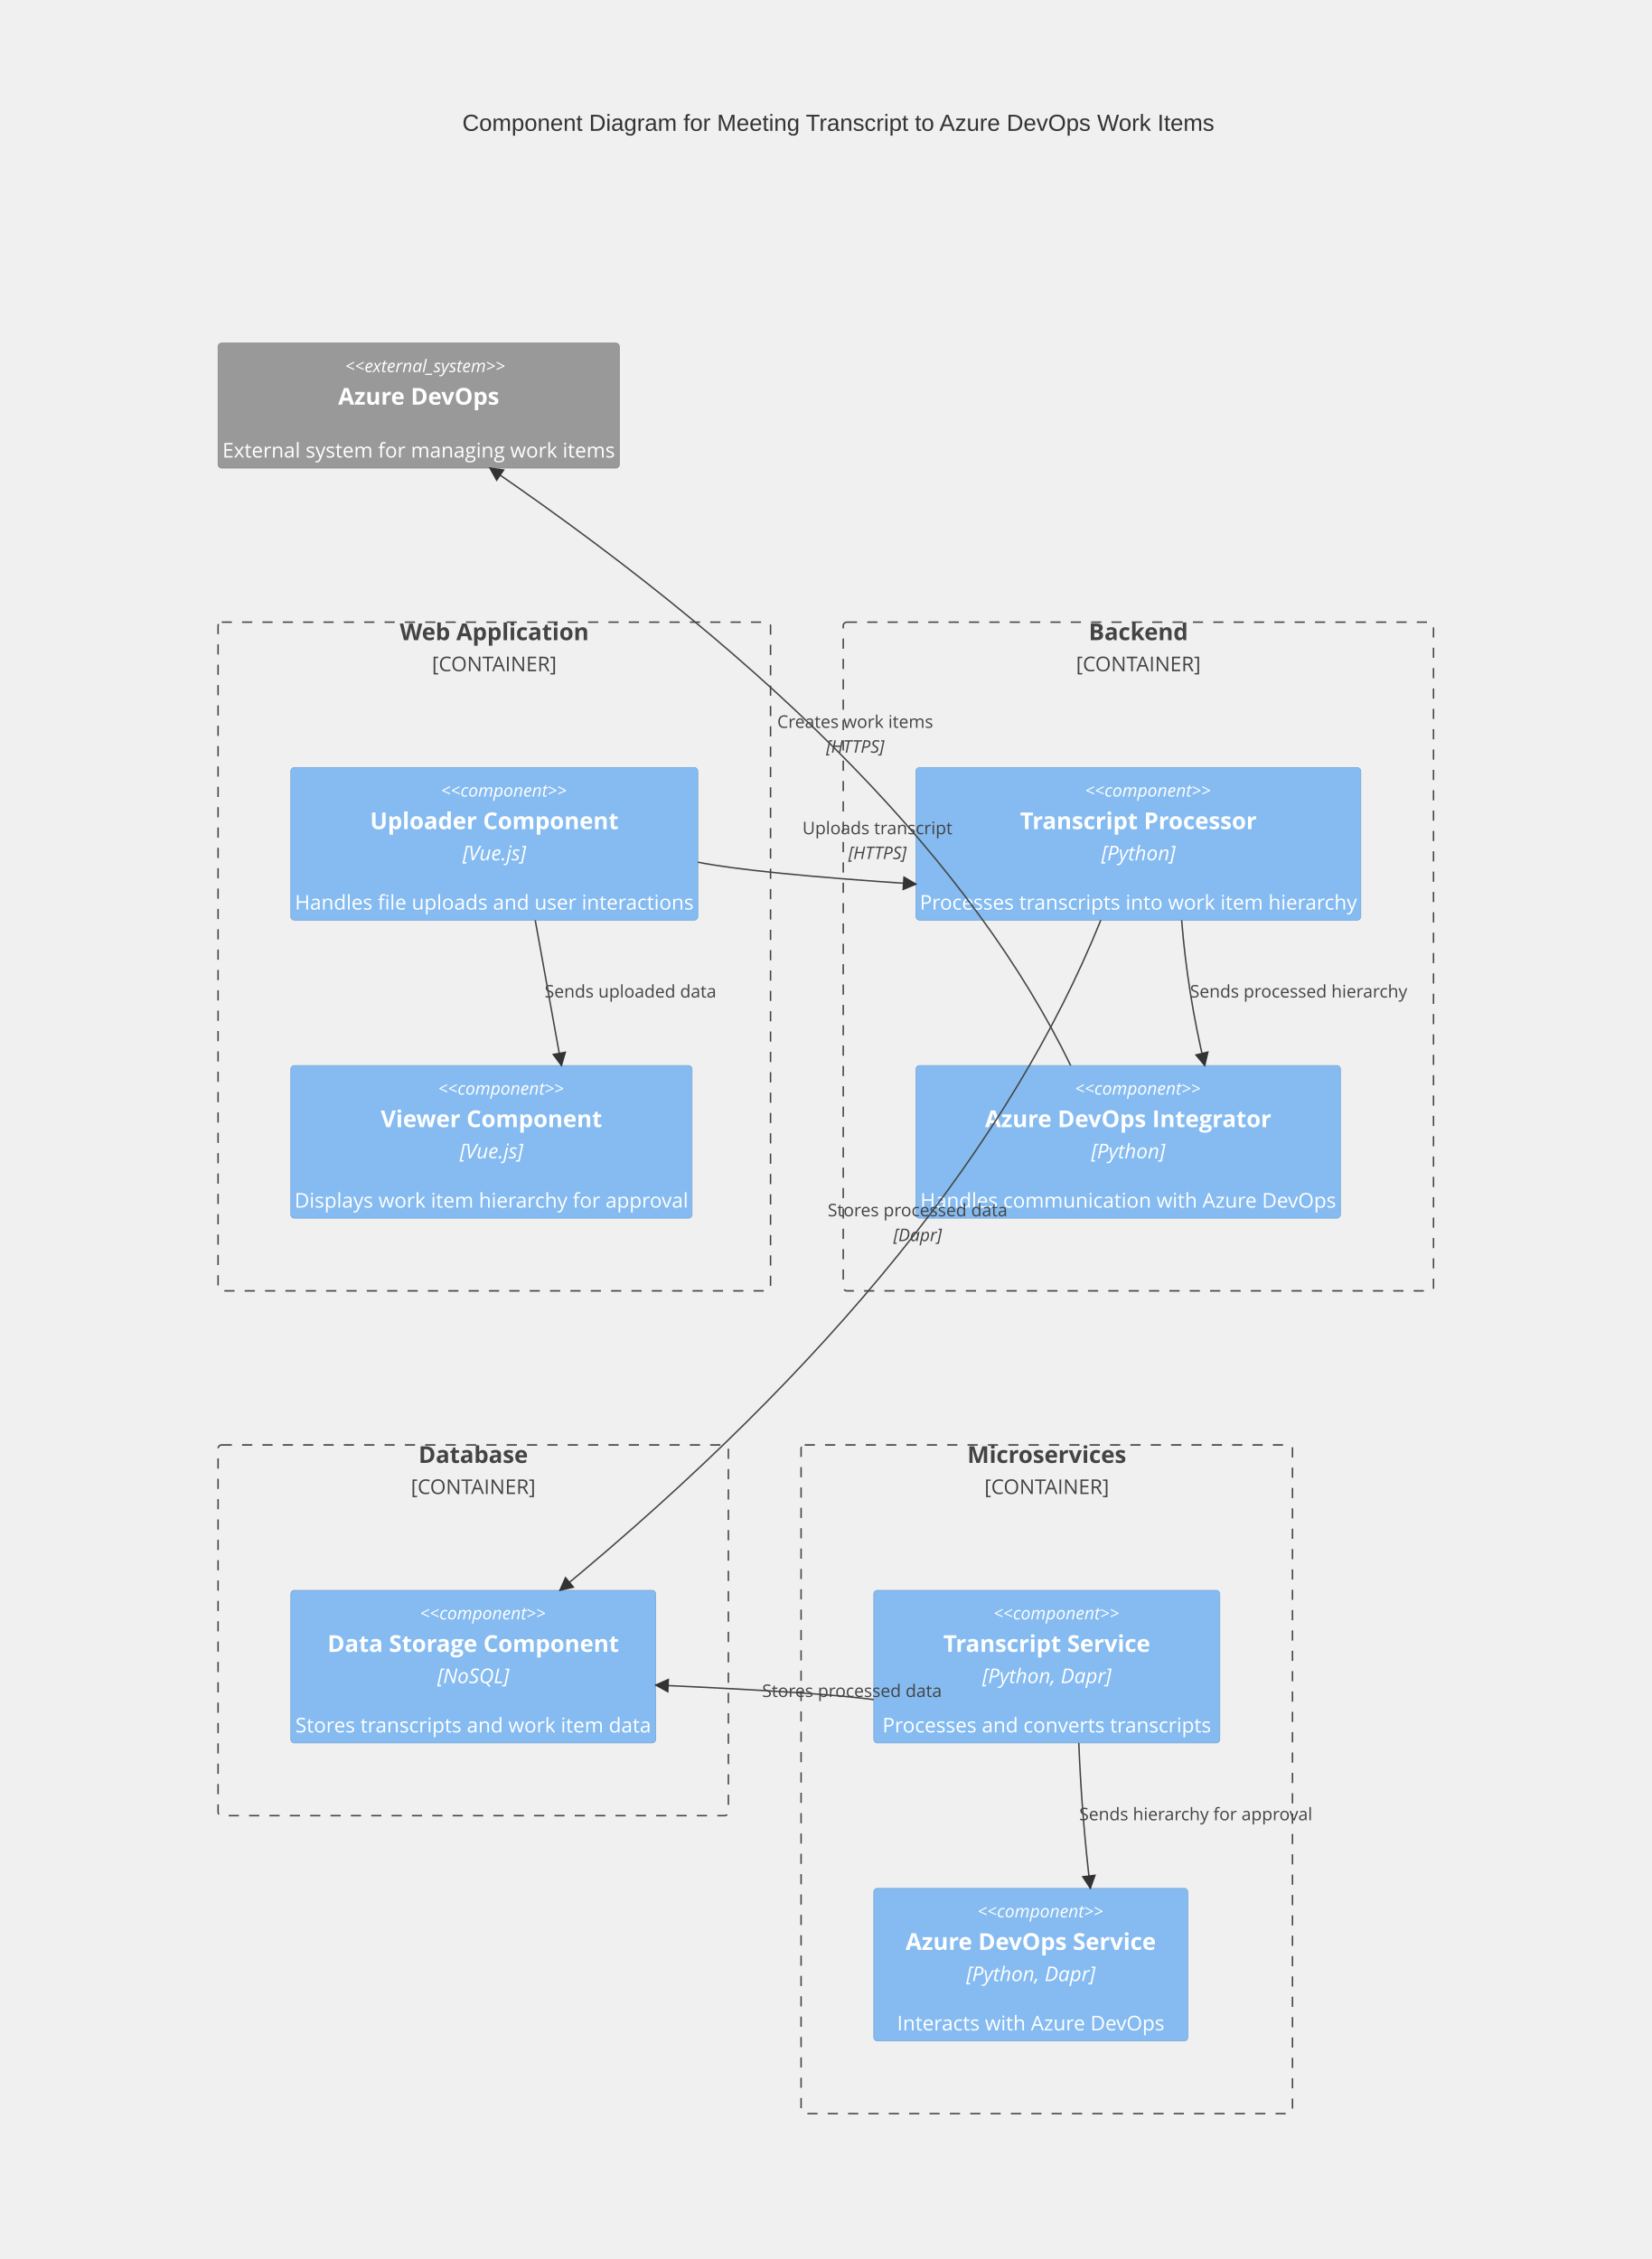
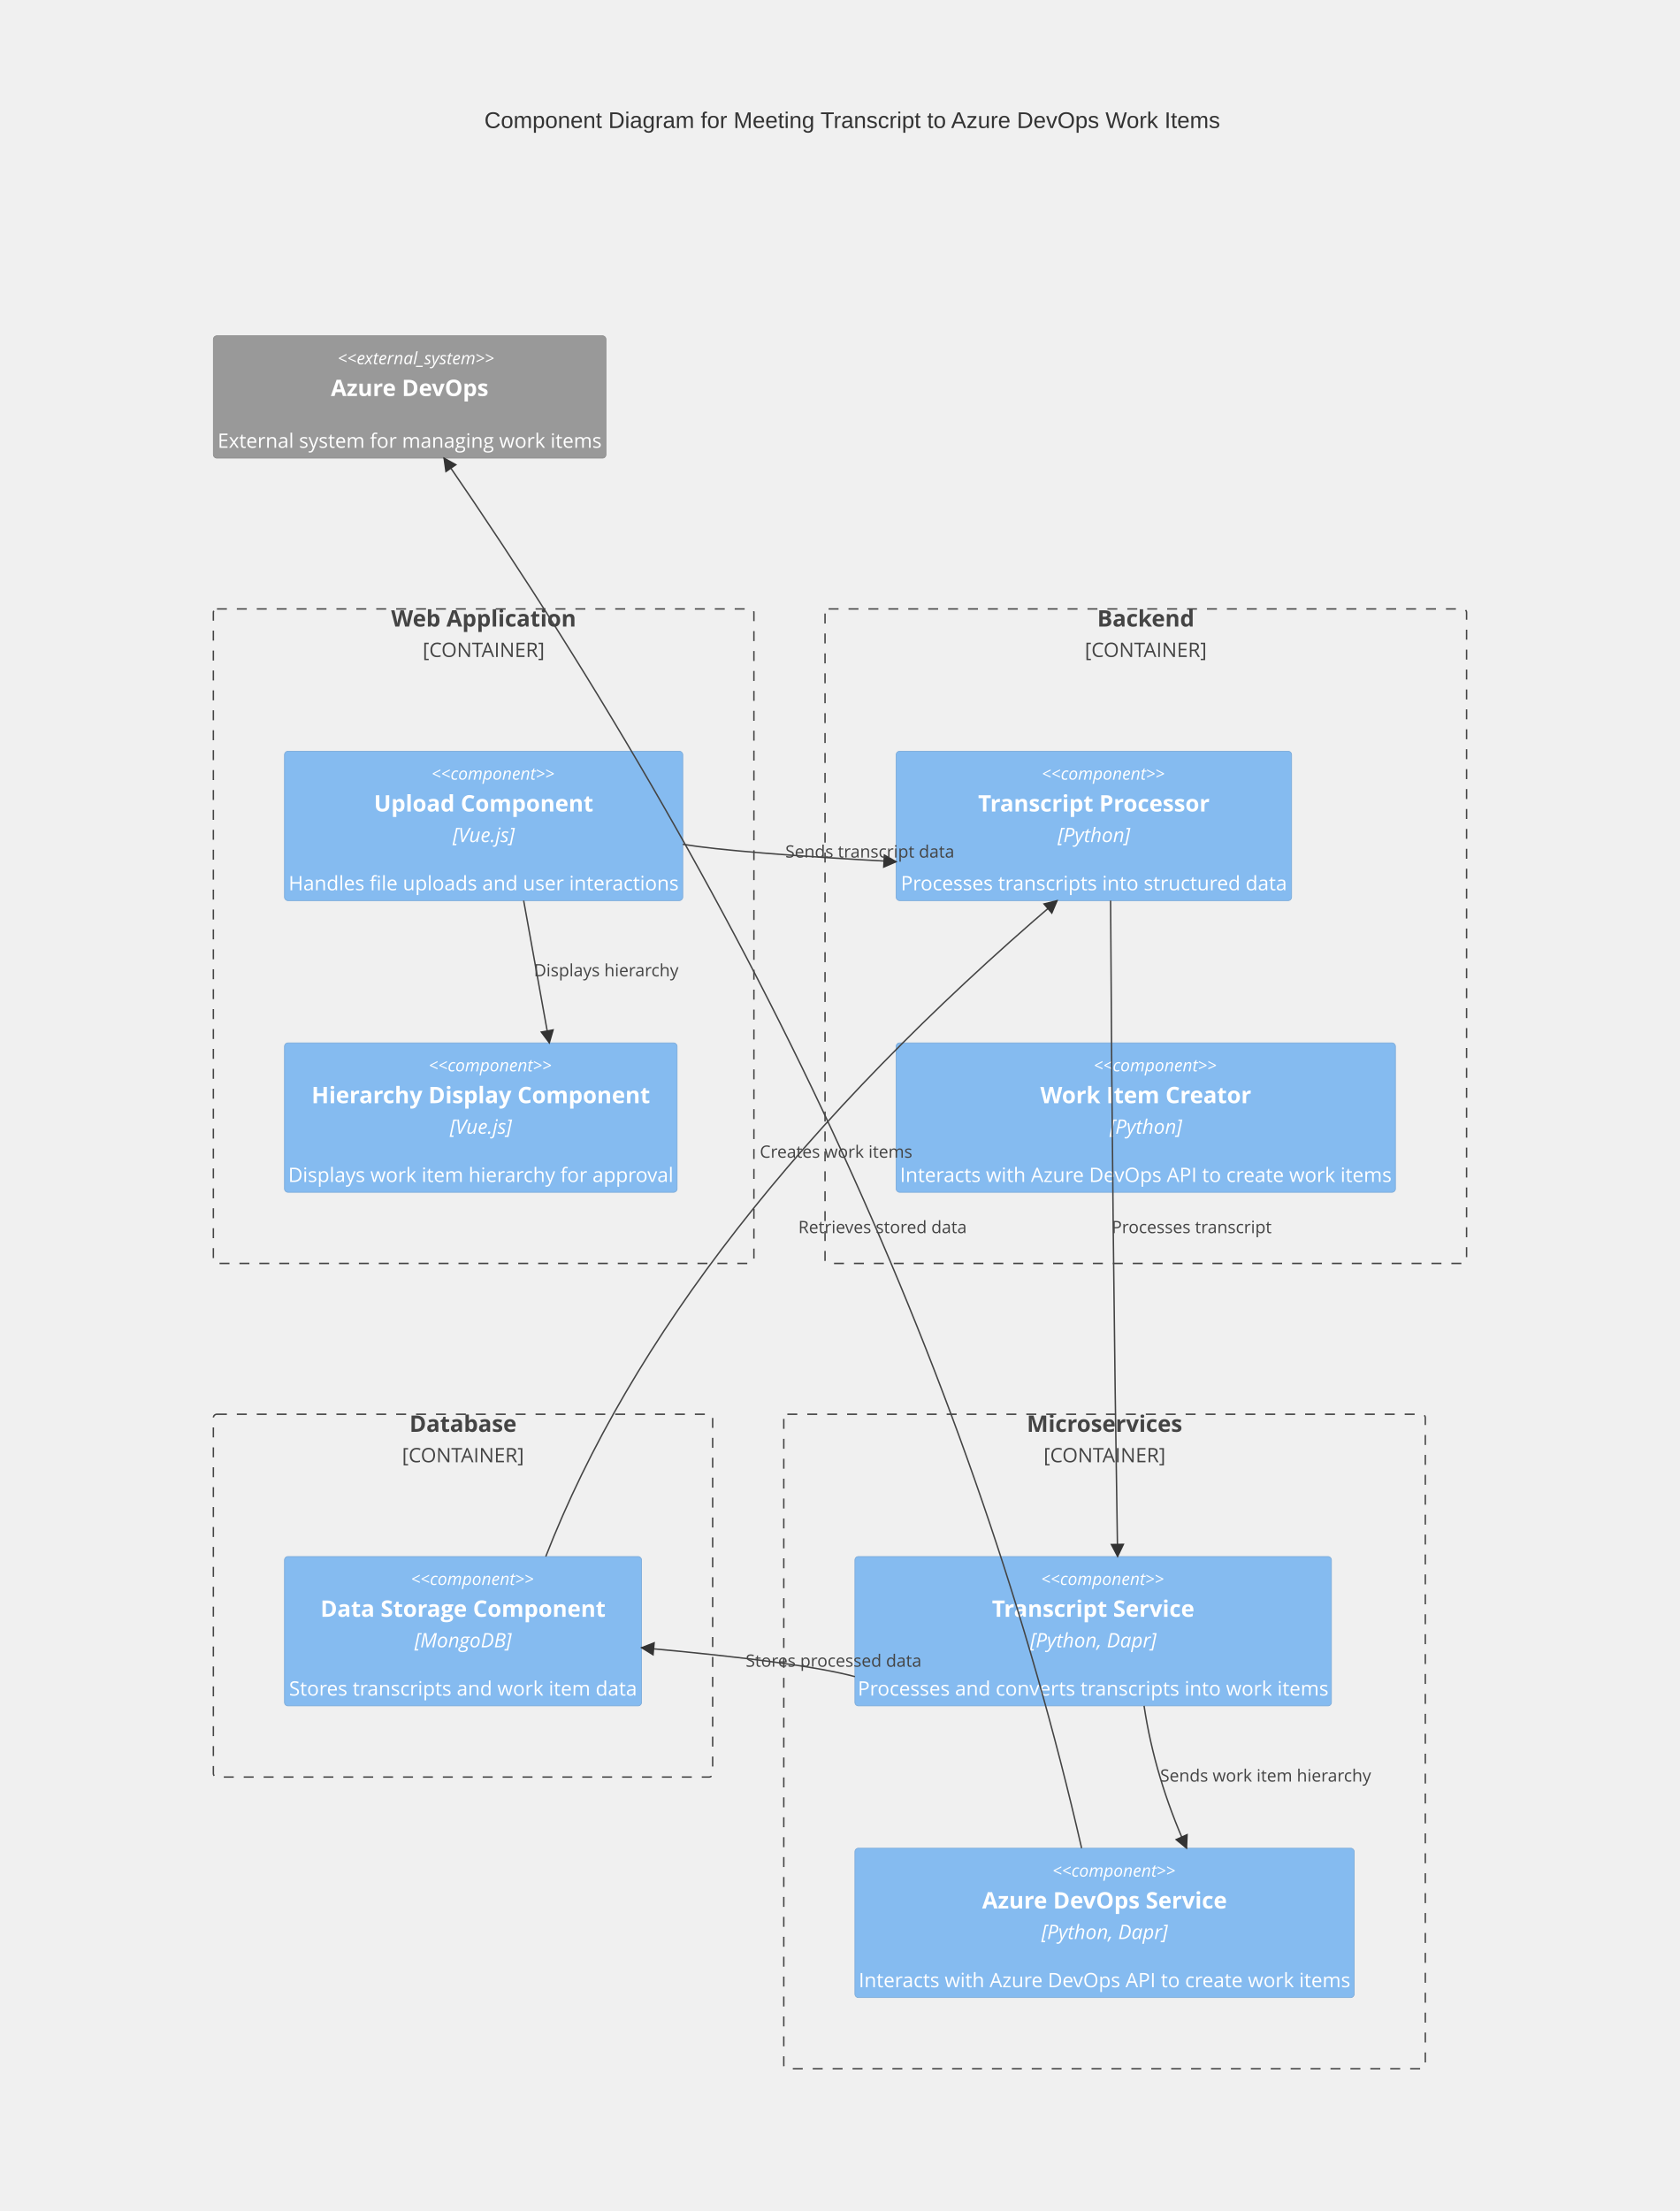
- <svg xmlns="http://www.w3.org/2000/svg" aria-roledescription="c4" role="graphics-document document" viewBox="0 -70 1136 1554" style="max-width: 1136px; background-color: white;" width="100%" id="my-svg">
+ <svg xmlns="http://www.w3.org/2000/svg" aria-roledescription="c4" role="graphics-document document" viewBox="0 -70 1181 1554" style="max-width: 1181px; background-color: white;" width="100%" id="my-svg">
  <style>#my-svg{font-family:"trebuchet ms",verdana,arial,sans-serif;font-size:16px;fill:#333;}#my-svg .error-icon{fill:#552222;}#my-svg .error-text{fill:#552222;stroke:#552222;}#my-svg .edge-thickness-normal{stroke-width:1px;}#my-svg .edge-thickness-thick{stroke-width:3.5px;}#my-svg .edge-pattern-solid{stroke-dasharray:0;}#my-svg .edge-thickness-invisible{stroke-width:0;fill:none;}#my-svg .edge-pattern-dashed{stroke-dasharray:3;}#my-svg .edge-pattern-dotted{stroke-dasharray:2;}#my-svg .marker{fill:#333333;stroke:#333333;}#my-svg .marker.cross{stroke:#333333;}#my-svg svg{font-family:"trebuchet ms",verdana,arial,sans-serif;font-size:16px;}#my-svg p{margin:0;}#my-svg .person{stroke:hsl(240, 60%, 86.275%);fill:#ECECFF;}#my-svg :root{--mermaid-font-family:"trebuchet ms",verdana,arial,sans-serif;}</style>
  <g />
  <defs>
    <symbol height="24" width="24" id="computer">
      <path d="M2 2v13h20v-13h-20zm18 11h-16v-9h16v9zm-10.228 6l.466-1h3.524l.467 1h-4.457zm14.228 3h-24l2-6h2.104l-1.33 4h18.45l-1.297-4h2.073l2 6zm-5-10h-14v-7h14v7z" transform="scale(.5)" />
    </symbol>
  </defs>
  <defs>
    <symbol clip-rule="evenodd" fill-rule="evenodd" id="database">
      <path d="M12.258.001l.256.004.255.005.253.008.251.01.249.012.247.015.246.016.242.019.241.02.239.023.236.024.233.027.231.028.229.031.225.032.223.034.22.036.217.038.214.04.211.041.208.043.205.045.201.046.198.048.194.05.191.051.187.053.183.054.18.056.175.057.172.059.168.06.163.061.16.063.155.064.15.066.074.033.073.033.071.034.07.034.069.035.068.035.067.035.066.035.064.036.064.036.062.036.06.036.06.037.058.037.058.037.055.038.055.038.053.038.052.038.051.039.05.039.048.039.047.039.045.04.044.04.043.04.041.04.04.041.039.041.037.041.036.041.034.041.033.042.032.042.03.042.029.042.027.042.026.043.024.043.023.043.021.043.02.043.018.044.017.043.015.044.013.044.012.044.011.045.009.044.007.045.006.045.004.045.002.045.001.045v17l-.001.045-.002.045-.004.045-.006.045-.007.045-.009.044-.011.045-.012.044-.013.044-.015.044-.017.043-.018.044-.02.043-.021.043-.023.043-.024.043-.026.043-.027.042-.029.042-.03.042-.032.042-.033.042-.034.041-.036.041-.037.041-.039.041-.04.041-.041.04-.043.04-.044.04-.045.04-.047.039-.048.039-.05.039-.051.039-.052.038-.053.038-.055.038-.055.038-.058.037-.058.037-.06.037-.06.036-.062.036-.064.036-.064.036-.066.035-.067.035-.068.035-.069.035-.07.034-.071.034-.073.033-.074.033-.15.066-.155.064-.16.063-.163.061-.168.06-.172.059-.175.057-.18.056-.183.054-.187.053-.191.051-.194.05-.198.048-.201.046-.205.045-.208.043-.211.041-.214.04-.217.038-.22.036-.223.034-.225.032-.229.031-.231.028-.233.027-.236.024-.239.023-.241.02-.242.019-.246.016-.247.015-.249.012-.251.01-.253.008-.255.005-.256.004-.258.001-.258-.001-.256-.004-.255-.005-.253-.008-.251-.01-.249-.012-.247-.015-.245-.016-.243-.019-.241-.02-.238-.023-.236-.024-.234-.027-.231-.028-.228-.031-.226-.032-.223-.034-.22-.036-.217-.038-.214-.04-.211-.041-.208-.043-.204-.045-.201-.046-.198-.048-.195-.05-.19-.051-.187-.053-.184-.054-.179-.056-.176-.057-.172-.059-.167-.06-.164-.061-.159-.063-.155-.064-.151-.066-.074-.033-.072-.033-.072-.034-.07-.034-.069-.035-.068-.035-.067-.035-.066-.035-.064-.036-.063-.036-.062-.036-.061-.036-.06-.037-.058-.037-.057-.037-.056-.038-.055-.038-.053-.038-.052-.038-.051-.039-.049-.039-.049-.039-.046-.039-.046-.04-.044-.04-.043-.04-.041-.04-.04-.041-.039-.041-.037-.041-.036-.041-.034-.041-.033-.042-.032-.042-.03-.042-.029-.042-.027-.042-.026-.043-.024-.043-.023-.043-.021-.043-.02-.043-.018-.044-.017-.043-.015-.044-.013-.044-.012-.044-.011-.045-.009-.044-.007-.045-.006-.045-.004-.045-.002-.045-.001-.045v-17l.001-.045.002-.045.004-.045.006-.045.007-.045.009-.044.011-.045.012-.044.013-.044.015-.044.017-.043.018-.044.02-.043.021-.043.023-.043.024-.043.026-.043.027-.042.029-.042.03-.042.032-.042.033-.042.034-.041.036-.041.037-.041.039-.041.04-.041.041-.04.043-.04.044-.04.046-.04.046-.039.049-.039.049-.039.051-.039.052-.038.053-.038.055-.038.056-.038.057-.037.058-.037.06-.037.061-.036.062-.036.063-.036.064-.036.066-.035.067-.035.068-.035.069-.035.07-.034.072-.034.072-.033.074-.033.151-.066.155-.064.159-.063.164-.061.167-.06.172-.059.176-.057.179-.056.184-.054.187-.053.19-.051.195-.05.198-.048.201-.046.204-.045.208-.043.211-.041.214-.04.217-.038.22-.036.223-.034.226-.032.228-.031.231-.028.234-.027.236-.024.238-.023.241-.02.243-.019.245-.016.247-.015.249-.012.251-.01.253-.008.255-.005.256-.004.258-.001.258.001zm-9.258 20.499v.01l.001.021.003.021.004.022.005.021.006.022.007.022.009.023.01.022.011.023.012.023.013.023.015.023.016.024.017.023.018.024.019.024.021.024.022.025.023.024.024.025.052.049.056.05.061.051.066.051.07.051.075.051.079.052.084.052.088.052.092.052.097.052.102.051.105.052.11.052.114.051.119.051.123.051.127.05.131.05.135.05.139.048.144.049.147.047.152.047.155.047.16.045.163.045.167.043.171.043.176.041.178.041.183.039.187.039.19.037.194.035.197.035.202.033.204.031.209.03.212.029.216.027.219.025.222.024.226.021.23.02.233.018.236.016.24.015.243.012.246.01.249.008.253.005.256.004.259.001.26-.001.257-.004.254-.005.25-.008.247-.011.244-.012.241-.014.237-.016.233-.018.231-.021.226-.021.224-.024.22-.026.216-.027.212-.028.21-.031.205-.031.202-.034.198-.034.194-.036.191-.037.187-.039.183-.04.179-.04.175-.042.172-.043.168-.044.163-.045.16-.046.155-.046.152-.047.148-.048.143-.049.139-.049.136-.05.131-.05.126-.05.123-.051.118-.052.114-.051.11-.052.106-.052.101-.052.096-.052.092-.052.088-.053.083-.051.079-.052.074-.052.07-.051.065-.051.06-.051.056-.05.051-.05.023-.024.023-.025.021-.024.02-.024.019-.024.018-.024.017-.024.015-.023.014-.024.013-.023.012-.023.01-.023.01-.022.008-.022.006-.022.006-.022.004-.022.004-.021.001-.021.001-.021v-4.127l-.077.055-.08.053-.083.054-.085.053-.087.052-.09.052-.093.051-.095.05-.097.05-.1.049-.102.049-.105.048-.106.047-.109.047-.111.046-.114.045-.115.045-.118.044-.12.043-.122.042-.124.042-.126.041-.128.04-.13.04-.132.038-.134.038-.135.037-.138.037-.139.035-.142.035-.143.034-.144.033-.147.032-.148.031-.15.03-.151.03-.153.029-.154.027-.156.027-.158.026-.159.025-.161.024-.162.023-.163.022-.165.021-.166.02-.167.019-.169.018-.169.017-.171.016-.173.015-.173.014-.175.013-.175.012-.177.011-.178.01-.179.008-.179.008-.181.006-.182.005-.182.004-.184.003-.184.002h-.37l-.184-.002-.184-.003-.182-.004-.182-.005-.181-.006-.179-.008-.179-.008-.178-.01-.176-.011-.176-.012-.175-.013-.173-.014-.172-.015-.171-.016-.17-.017-.169-.018-.167-.019-.166-.02-.165-.021-.163-.022-.162-.023-.161-.024-.159-.025-.157-.026-.156-.027-.155-.027-.153-.029-.151-.03-.15-.03-.148-.031-.146-.032-.145-.033-.143-.034-.141-.035-.14-.035-.137-.037-.136-.037-.134-.038-.132-.038-.13-.04-.128-.04-.126-.041-.124-.042-.122-.042-.12-.044-.117-.043-.116-.045-.113-.045-.112-.046-.109-.047-.106-.047-.105-.048-.102-.049-.1-.049-.097-.05-.095-.05-.093-.052-.09-.051-.087-.052-.085-.053-.083-.054-.08-.054-.077-.054v4.127zm0-5.654v.011l.001.021.003.021.004.021.005.022.006.022.007.022.009.022.01.022.011.023.012.023.013.023.015.024.016.023.017.024.018.024.019.024.021.024.022.024.023.025.024.024.052.05.056.05.061.05.066.051.07.051.075.052.079.051.084.052.088.052.092.052.097.052.102.052.105.052.11.051.114.051.119.052.123.05.127.051.131.05.135.049.139.049.144.048.147.048.152.047.155.046.16.045.163.045.167.044.171.042.176.042.178.04.183.04.187.038.19.037.194.036.197.034.202.033.204.032.209.03.212.028.216.027.219.025.222.024.226.022.23.02.233.018.236.016.24.014.243.012.246.01.249.008.253.006.256.003.259.001.26-.001.257-.003.254-.006.25-.008.247-.01.244-.012.241-.015.237-.016.233-.018.231-.02.226-.022.224-.024.22-.025.216-.027.212-.029.21-.03.205-.032.202-.033.198-.035.194-.036.191-.037.187-.039.183-.039.179-.041.175-.042.172-.043.168-.044.163-.045.16-.045.155-.047.152-.047.148-.048.143-.048.139-.05.136-.049.131-.05.126-.051.123-.051.118-.051.114-.052.11-.052.106-.052.101-.052.096-.052.092-.052.088-.052.083-.052.079-.052.074-.051.07-.052.065-.051.06-.05.056-.051.051-.049.023-.025.023-.024.021-.025.02-.024.019-.024.018-.024.017-.024.015-.023.014-.023.013-.024.012-.022.01-.023.01-.023.008-.022.006-.022.006-.022.004-.021.004-.022.001-.021.001-.021v-4.139l-.077.054-.08.054-.083.054-.085.052-.087.053-.09.051-.093.051-.095.051-.097.05-.1.049-.102.049-.105.048-.106.047-.109.047-.111.046-.114.045-.115.044-.118.044-.12.044-.122.042-.124.042-.126.041-.128.04-.13.039-.132.039-.134.038-.135.037-.138.036-.139.036-.142.035-.143.033-.144.033-.147.033-.148.031-.15.03-.151.03-.153.028-.154.028-.156.027-.158.026-.159.025-.161.024-.162.023-.163.022-.165.021-.166.02-.167.019-.169.018-.169.017-.171.016-.173.015-.173.014-.175.013-.175.012-.177.011-.178.009-.179.009-.179.007-.181.007-.182.005-.182.004-.184.003-.184.002h-.37l-.184-.002-.184-.003-.182-.004-.182-.005-.181-.007-.179-.007-.179-.009-.178-.009-.176-.011-.176-.012-.175-.013-.173-.014-.172-.015-.171-.016-.17-.017-.169-.018-.167-.019-.166-.02-.165-.021-.163-.022-.162-.023-.161-.024-.159-.025-.157-.026-.156-.027-.155-.028-.153-.028-.151-.03-.15-.03-.148-.031-.146-.033-.145-.033-.143-.033-.141-.035-.14-.036-.137-.036-.136-.037-.134-.038-.132-.039-.13-.039-.128-.04-.126-.041-.124-.042-.122-.043-.12-.043-.117-.044-.116-.044-.113-.046-.112-.046-.109-.046-.106-.047-.105-.048-.102-.049-.1-.049-.097-.05-.095-.051-.093-.051-.09-.051-.087-.053-.085-.052-.083-.054-.08-.054-.077-.054v4.139zm0-5.666v.011l.001.02.003.022.004.021.005.022.006.021.007.022.009.023.01.022.011.023.012.023.013.023.015.023.016.024.017.024.018.023.019.024.021.025.022.024.023.024.024.025.052.05.056.05.061.05.066.051.07.051.075.052.079.051.084.052.088.052.092.052.097.052.102.052.105.051.11.052.114.051.119.051.123.051.127.05.131.05.135.05.139.049.144.048.147.048.152.047.155.046.16.045.163.045.167.043.171.043.176.042.178.04.183.04.187.038.19.037.194.036.197.034.202.033.204.032.209.03.212.028.216.027.219.025.222.024.226.021.23.02.233.018.236.017.24.014.243.012.246.01.249.008.253.006.256.003.259.001.26-.001.257-.003.254-.006.25-.008.247-.01.244-.013.241-.014.237-.016.233-.018.231-.02.226-.022.224-.024.22-.025.216-.027.212-.029.21-.03.205-.032.202-.033.198-.035.194-.036.191-.037.187-.039.183-.039.179-.041.175-.042.172-.043.168-.044.163-.045.16-.045.155-.047.152-.047.148-.048.143-.049.139-.049.136-.049.131-.051.126-.05.123-.051.118-.052.114-.051.11-.052.106-.052.101-.052.096-.052.092-.052.088-.052.083-.052.079-.052.074-.052.07-.051.065-.051.06-.051.056-.05.051-.049.023-.025.023-.025.021-.024.02-.024.019-.024.018-.024.017-.024.015-.023.014-.024.013-.023.012-.023.01-.022.01-.023.008-.022.006-.022.006-.022.004-.022.004-.021.001-.021.001-.021v-4.153l-.077.054-.08.054-.083.053-.085.053-.087.053-.09.051-.093.051-.095.051-.097.05-.1.049-.102.048-.105.048-.106.048-.109.046-.111.046-.114.046-.115.044-.118.044-.12.043-.122.043-.124.042-.126.041-.128.04-.13.039-.132.039-.134.038-.135.037-.138.036-.139.036-.142.034-.143.034-.144.033-.147.032-.148.032-.15.03-.151.03-.153.028-.154.028-.156.027-.158.026-.159.024-.161.024-.162.023-.163.023-.165.021-.166.02-.167.019-.169.018-.169.017-.171.016-.173.015-.173.014-.175.013-.175.012-.177.01-.178.01-.179.009-.179.007-.181.006-.182.006-.182.004-.184.003-.184.001-.185.001-.185-.001-.184-.001-.184-.003-.182-.004-.182-.006-.181-.006-.179-.007-.179-.009-.178-.01-.176-.01-.176-.012-.175-.013-.173-.014-.172-.015-.171-.016-.17-.017-.169-.018-.167-.019-.166-.02-.165-.021-.163-.023-.162-.023-.161-.024-.159-.024-.157-.026-.156-.027-.155-.028-.153-.028-.151-.03-.15-.03-.148-.032-.146-.032-.145-.033-.143-.034-.141-.034-.14-.036-.137-.036-.136-.037-.134-.038-.132-.039-.13-.039-.128-.041-.126-.041-.124-.041-.122-.043-.12-.043-.117-.044-.116-.044-.113-.046-.112-.046-.109-.046-.106-.048-.105-.048-.102-.048-.1-.05-.097-.049-.095-.051-.093-.051-.09-.052-.087-.052-.085-.053-.083-.053-.08-.054-.077-.054v4.153zm8.74-8.179l-.257.004-.254.005-.25.008-.247.011-.244.012-.241.014-.237.016-.233.018-.231.021-.226.022-.224.023-.22.026-.216.027-.212.028-.21.031-.205.032-.202.033-.198.034-.194.036-.191.038-.187.038-.183.04-.179.041-.175.042-.172.043-.168.043-.163.045-.16.046-.155.046-.152.048-.148.048-.143.048-.139.049-.136.05-.131.05-.126.051-.123.051-.118.051-.114.052-.11.052-.106.052-.101.052-.096.052-.092.052-.088.052-.083.052-.079.052-.074.051-.07.052-.065.051-.06.05-.056.05-.051.05-.023.025-.023.024-.021.024-.02.025-.019.024-.018.024-.017.023-.015.024-.014.023-.013.023-.012.023-.01.023-.01.022-.008.022-.006.023-.006.021-.004.022-.004.021-.001.021-.001.021.001.021.001.021.004.021.004.022.006.021.006.023.008.022.01.022.01.023.012.023.013.023.014.023.015.024.017.023.018.024.019.024.02.025.021.024.023.024.023.025.051.05.056.05.06.05.065.051.07.052.074.051.079.052.083.052.088.052.092.052.096.052.101.052.106.052.11.052.114.052.118.051.123.051.126.051.131.05.136.05.139.049.143.048.148.048.152.048.155.046.16.046.163.045.168.043.172.043.175.042.179.041.183.04.187.038.191.038.194.036.198.034.202.033.205.032.21.031.212.028.216.027.22.026.224.023.226.022.231.021.233.018.237.016.241.014.244.012.247.011.25.008.254.005.257.004.26.001.26-.001.257-.004.254-.005.25-.008.247-.011.244-.012.241-.014.237-.016.233-.018.231-.021.226-.022.224-.023.22-.026.216-.027.212-.028.21-.031.205-.032.202-.033.198-.034.194-.036.191-.038.187-.038.183-.04.179-.041.175-.042.172-.043.168-.043.163-.045.16-.046.155-.046.152-.048.148-.048.143-.048.139-.049.136-.05.131-.05.126-.051.123-.051.118-.051.114-.052.11-.052.106-.052.101-.052.096-.052.092-.052.088-.052.083-.052.079-.052.074-.051.07-.052.065-.051.06-.05.056-.05.051-.05.023-.025.023-.024.021-.024.02-.025.019-.024.018-.024.017-.023.015-.024.014-.023.013-.023.012-.023.01-.023.01-.022.008-.022.006-.023.006-.021.004-.022.004-.021.001-.021.001-.021-.001-.021-.001-.021-.004-.021-.004-.022-.006-.021-.006-.023-.008-.022-.01-.022-.01-.023-.012-.023-.013-.023-.014-.023-.015-.024-.017-.023-.018-.024-.019-.024-.02-.025-.021-.024-.023-.024-.023-.025-.051-.05-.056-.05-.06-.05-.065-.051-.07-.052-.074-.051-.079-.052-.083-.052-.088-.052-.092-.052-.096-.052-.101-.052-.106-.052-.11-.052-.114-.052-.118-.051-.123-.051-.126-.051-.131-.05-.136-.05-.139-.049-.143-.048-.148-.048-.152-.048-.155-.046-.16-.046-.163-.045-.168-.043-.172-.043-.175-.042-.179-.041-.183-.04-.187-.038-.191-.038-.194-.036-.198-.034-.202-.033-.205-.032-.21-.031-.212-.028-.216-.027-.22-.026-.224-.023-.226-.022-.231-.021-.233-.018-.237-.016-.241-.014-.244-.012-.247-.011-.25-.008-.254-.005-.257-.004-.26-.001-.26.001z" transform="scale(.5)" />
    </symbol>
  </defs>
  <defs>
    <symbol height="24" width="24" id="clock">
      <path d="M12 2c5.514 0 10 4.486 10 10s-4.486 10-10 10-10-4.486-10-10 4.486-10 10-10zm0-2c-6.627 0-12 5.373-12 12s5.373 12 12 12 12-5.373 12-12-5.373-12-12-12zm5.848 12.459c.202.038.202.333.001.372-1.907.361-6.045 1.111-6.547 1.111-.719 0-1.301-.582-1.301-1.301 0-.512.77-5.447 1.125-7.445.034-.192.312-.181.343.014l.985 6.238 5.394 1.011z" transform="scale(.5)" />
    </symbol>
  </defs>
  <g class="person-man">
    <rect stroke-width="0.5" ry="2.5" rx="2.5" height="86" width="276" stroke="#8A8A8A" fill="#999999" y="166" x="150" />
    <text y="186" x="237.5" textLength="101" lengthAdjust="spacing" font-style="italic" font-size="12" font-family="&quot;Open Sans&quot;, sans-serif" fill="#FFFFFF">&lt;&lt;external_system&gt;&gt;</text>
    <text style="text-anchor: middle; font-size: 16px; font-weight: bold; font-family: &quot;Open Sans&quot;, sans-serif;" fill="#FFFFFF" dominant-baseline="middle" y="204" x="288">
      <tspan alignment-baseline="mathematical" dy="0">Azure DevOps</tspan>
    </text>
    <text style="text-anchor: middle; font-size: 14px; font-weight: normal; font-family: &quot;Open Sans&quot;, sans-serif;" fill="#FFFFFF" dominant-baseline="middle" y="241" x="288">
      <tspan alignment-baseline="mathematical" dy="0">External system for managing work items</tspan>
    </text>
  </g>
  <g class="person-man">
    <rect stroke-width="0.5" ry="2.5" rx="2.5" height="105" width="280" stroke="#78A8D8" fill="#85BBF0" y="458" x="200" />
    <text y="478" x="303.5" textLength="73" lengthAdjust="spacing" font-style="italic" font-size="12" font-family="&quot;Open Sans&quot;, sans-serif" fill="#FFFFFF">&lt;&lt;component&gt;&gt;</text>
    <text style="text-anchor: middle; font-size: 16px; font-weight: bold; font-family: &quot;Open Sans&quot;, sans-serif;" fill="#FFFFFF" dominant-baseline="middle" y="496" x="340">
-       <tspan alignment-baseline="mathematical" dy="0">Uploader Component</tspan>
+       <tspan alignment-baseline="mathematical" dy="0">Upload Component</tspan>
    </text>
    <text style="text-anchor: middle; font-size: 14px; font-weight: normal; font-family: &quot;Open Sans&quot;, sans-serif;" font-style="italic" fill="#FFFFFF" dominant-baseline="middle" y="518" x="340">
      <tspan alignment-baseline="mathematical" dy="0">[Vue.js]</tspan>
    </text>
    <text style="text-anchor: middle; font-size: 14px; font-weight: normal; font-family: &quot;Open Sans&quot;, sans-serif;" fill="#FFFFFF" dominant-baseline="middle" y="552" x="340">
      <tspan alignment-baseline="mathematical" dy="0">Handles file uploads and user interactions</tspan>
    </text>
  </g>
  <g class="person-man">
    <rect stroke-width="0.5" ry="2.5" rx="2.5" height="105" width="276" stroke="#78A8D8" fill="#85BBF0" y="663" x="200" />
    <text y="683" x="301.5" textLength="73" lengthAdjust="spacing" font-style="italic" font-size="12" font-family="&quot;Open Sans&quot;, sans-serif" fill="#FFFFFF">&lt;&lt;component&gt;&gt;</text>
    <text style="text-anchor: middle; font-size: 16px; font-weight: bold; font-family: &quot;Open Sans&quot;, sans-serif;" fill="#FFFFFF" dominant-baseline="middle" y="701" x="338">
-       <tspan alignment-baseline="mathematical" dy="0">Viewer Component</tspan>
+       <tspan alignment-baseline="mathematical" dy="0">Hierarchy Display Component</tspan>
    </text>
    <text style="text-anchor: middle; font-size: 14px; font-weight: normal; font-family: &quot;Open Sans&quot;, sans-serif;" font-style="italic" fill="#FFFFFF" dominant-baseline="middle" y="723" x="338">
      <tspan alignment-baseline="mathematical" dy="0">[Vue.js]</tspan>
    </text>
    <text style="text-anchor: middle; font-size: 14px; font-weight: normal; font-family: &quot;Open Sans&quot;, sans-serif;" fill="#FFFFFF" dominant-baseline="middle" y="757" x="338">
      <tspan alignment-baseline="mathematical" dy="0">Displays work item hierarchy for approval</tspan>
    </text>
  </g>
  <g>
    <rect stroke-dasharray="7.0,7.0" stroke-width="1" ry="2.5" rx="2.5" height="460" width="380" stroke="#444444" fill="none" y="358" x="150" />
    <text style="text-anchor: middle; font-size: 16px; font-weight: bold; font-family: &quot;Open Sans&quot;, sans-serif;" fill="#444444" dominant-baseline="middle" y="366" x="340">
      <tspan alignment-baseline="mathematical" dy="0">Web Application</tspan>
    </text>
    <text style="text-anchor: middle; font-size: 14px; font-weight: normal; font-family: &quot;Open Sans&quot;, sans-serif;" fill="#444444" dominant-baseline="middle" y="388" x="340">
      <tspan alignment-baseline="mathematical" dy="0">[CONTAINER]</tspan>
    </text>
  </g>
  <g class="person-man">
-     <rect stroke-width="0.5" ry="2.5" rx="2.5" height="105" width="306" stroke="#78A8D8" fill="#85BBF0" y="458" x="630" />
-     <text y="478" x="746.5" textLength="73" lengthAdjust="spacing" font-style="italic" font-size="12" font-family="&quot;Open Sans&quot;, sans-serif" fill="#FFFFFF">&lt;&lt;component&gt;&gt;</text>
-     <text style="text-anchor: middle; font-size: 16px; font-weight: bold; font-family: &quot;Open Sans&quot;, sans-serif;" fill="#FFFFFF" dominant-baseline="middle" y="496" x="783">
+     <rect stroke-width="0.5" ry="2.5" rx="2.5" height="105" width="278" stroke="#78A8D8" fill="#85BBF0" y="458" x="630" />
+     <text y="478" x="732.5" textLength="73" lengthAdjust="spacing" font-style="italic" font-size="12" font-family="&quot;Open Sans&quot;, sans-serif" fill="#FFFFFF">&lt;&lt;component&gt;&gt;</text>
+     <text style="text-anchor: middle; font-size: 16px; font-weight: bold; font-family: &quot;Open Sans&quot;, sans-serif;" fill="#FFFFFF" dominant-baseline="middle" y="496" x="769">
      <tspan alignment-baseline="mathematical" dy="0">Transcript Processor</tspan>
    </text>
-     <text style="text-anchor: middle; font-size: 14px; font-weight: normal; font-family: &quot;Open Sans&quot;, sans-serif;" font-style="italic" fill="#FFFFFF" dominant-baseline="middle" y="518" x="783">
+     <text style="text-anchor: middle; font-size: 14px; font-weight: normal; font-family: &quot;Open Sans&quot;, sans-serif;" font-style="italic" fill="#FFFFFF" dominant-baseline="middle" y="518" x="769">
      <tspan alignment-baseline="mathematical" dy="0">[Python]</tspan>
    </text>
-     <text style="text-anchor: middle; font-size: 14px; font-weight: normal; font-family: &quot;Open Sans&quot;, sans-serif;" fill="#FFFFFF" dominant-baseline="middle" y="552" x="783">
-       <tspan alignment-baseline="mathematical" dy="0">Processes transcripts into work item hierarchy</tspan>
-     </text>
-   </g>
-   <g class="person-man">
-     <rect stroke-width="0.5" ry="2.5" rx="2.5" height="105" width="292" stroke="#78A8D8" fill="#85BBF0" y="663" x="630" />
-     <text y="683" x="739.5" textLength="73" lengthAdjust="spacing" font-style="italic" font-size="12" font-family="&quot;Open Sans&quot;, sans-serif" fill="#FFFFFF">&lt;&lt;component&gt;&gt;</text>
-     <text style="text-anchor: middle; font-size: 16px; font-weight: bold; font-family: &quot;Open Sans&quot;, sans-serif;" fill="#FFFFFF" dominant-baseline="middle" y="701" x="776">
-       <tspan alignment-baseline="mathematical" dy="0">Azure DevOps Integrator</tspan>
-     </text>
-     <text style="text-anchor: middle; font-size: 14px; font-weight: normal; font-family: &quot;Open Sans&quot;, sans-serif;" font-style="italic" fill="#FFFFFF" dominant-baseline="middle" y="723" x="776">
+     <text style="text-anchor: middle; font-size: 14px; font-weight: normal; font-family: &quot;Open Sans&quot;, sans-serif;" fill="#FFFFFF" dominant-baseline="middle" y="552" x="769">
+       <tspan alignment-baseline="mathematical" dy="0">Processes transcripts into structured data</tspan>
+     </text>
+   </g>
+   <g class="person-man">
+     <rect stroke-width="0.5" ry="2.5" rx="2.5" height="105" width="351" stroke="#78A8D8" fill="#85BBF0" y="663" x="630" />
+     <text y="683" x="769" textLength="73" lengthAdjust="spacing" font-style="italic" font-size="12" font-family="&quot;Open Sans&quot;, sans-serif" fill="#FFFFFF">&lt;&lt;component&gt;&gt;</text>
+     <text style="text-anchor: middle; font-size: 16px; font-weight: bold; font-family: &quot;Open Sans&quot;, sans-serif;" fill="#FFFFFF" dominant-baseline="middle" y="701" x="805.5">
+       <tspan alignment-baseline="mathematical" dy="0">Work Item Creator</tspan>
+     </text>
+     <text style="text-anchor: middle; font-size: 14px; font-weight: normal; font-family: &quot;Open Sans&quot;, sans-serif;" font-style="italic" fill="#FFFFFF" dominant-baseline="middle" y="723" x="805.5">
      <tspan alignment-baseline="mathematical" dy="0">[Python]</tspan>
    </text>
-     <text style="text-anchor: middle; font-size: 14px; font-weight: normal; font-family: &quot;Open Sans&quot;, sans-serif;" fill="#FFFFFF" dominant-baseline="middle" y="757" x="776">
-       <tspan alignment-baseline="mathematical" dy="0">Handles communication with Azure DevOps</tspan>
-     </text>
-   </g>
-   <g>
-     <rect stroke-dasharray="7.0,7.0" stroke-width="1" ry="2.5" rx="2.5" height="460" width="406" stroke="#444444" fill="none" y="358" x="580" />
-     <text style="text-anchor: middle; font-size: 16px; font-weight: bold; font-family: &quot;Open Sans&quot;, sans-serif;" fill="#444444" dominant-baseline="middle" y="366" x="783">
+     <text style="text-anchor: middle; font-size: 14px; font-weight: normal; font-family: &quot;Open Sans&quot;, sans-serif;" fill="#FFFFFF" dominant-baseline="middle" y="757" x="805.5">
+       <tspan alignment-baseline="mathematical" dy="0">Interacts with Azure DevOps API to create work items</tspan>
+     </text>
+   </g>
+   <g>
+     <rect stroke-dasharray="7.0,7.0" stroke-width="1" ry="2.5" rx="2.5" height="460" width="451" stroke="#444444" fill="none" y="358" x="580" />
+     <text style="text-anchor: middle; font-size: 16px; font-weight: bold; font-family: &quot;Open Sans&quot;, sans-serif;" fill="#444444" dominant-baseline="middle" y="366" x="805.5">
      <tspan alignment-baseline="mathematical" dy="0">Backend</tspan>
    </text>
-     <text style="text-anchor: middle; font-size: 14px; font-weight: normal; font-family: &quot;Open Sans&quot;, sans-serif;" fill="#444444" dominant-baseline="middle" y="388" x="783">
+     <text style="text-anchor: middle; font-size: 14px; font-weight: normal; font-family: &quot;Open Sans&quot;, sans-serif;" fill="#444444" dominant-baseline="middle" y="388" x="805.5">
      <tspan alignment-baseline="mathematical" dy="0">[CONTAINER]</tspan>
    </text>
  </g>
  <g class="person-man">
    <rect stroke-width="0.5" ry="2.5" rx="2.5" height="105" width="251" stroke="#78A8D8" fill="#85BBF0" y="1024" x="200" />
    <text y="1044" x="289" textLength="73" lengthAdjust="spacing" font-style="italic" font-size="12" font-family="&quot;Open Sans&quot;, sans-serif" fill="#FFFFFF">&lt;&lt;component&gt;&gt;</text>
    <text style="text-anchor: middle; font-size: 16px; font-weight: bold; font-family: &quot;Open Sans&quot;, sans-serif;" fill="#FFFFFF" dominant-baseline="middle" y="1062" x="325.5">
      <tspan alignment-baseline="mathematical" dy="0">Data Storage Component</tspan>
    </text>
    <text style="text-anchor: middle; font-size: 14px; font-weight: normal; font-family: &quot;Open Sans&quot;, sans-serif;" font-style="italic" fill="#FFFFFF" dominant-baseline="middle" y="1084" x="325.5">
-       <tspan alignment-baseline="mathematical" dy="0">[NoSQL]</tspan>
+       <tspan alignment-baseline="mathematical" dy="0">[MongoDB]</tspan>
    </text>
    <text style="text-anchor: middle; font-size: 14px; font-weight: normal; font-family: &quot;Open Sans&quot;, sans-serif;" fill="#FFFFFF" dominant-baseline="middle" y="1118" x="325.5">
      <tspan alignment-baseline="mathematical" dy="0">Stores transcripts and work item data</tspan>
    </text>
  </g>
  <g>
    <rect stroke-dasharray="7.0,7.0" stroke-width="1" ry="2.5" rx="2.5" height="255" width="351" stroke="#444444" fill="none" y="924" x="150" />
    <text style="text-anchor: middle; font-size: 16px; font-weight: bold; font-family: &quot;Open Sans&quot;, sans-serif;" fill="#444444" dominant-baseline="middle" y="932" x="325.5">
      <tspan alignment-baseline="mathematical" dy="0">Database</tspan>
    </text>
    <text style="text-anchor: middle; font-size: 14px; font-weight: normal; font-family: &quot;Open Sans&quot;, sans-serif;" fill="#444444" dominant-baseline="middle" y="954" x="325.5">
      <tspan alignment-baseline="mathematical" dy="0">[CONTAINER]</tspan>
    </text>
  </g>
  <g class="person-man">
-     <rect stroke-width="0.5" ry="2.5" rx="2.5" height="105" width="238" stroke="#78A8D8" fill="#85BBF0" y="1024" x="601" />
-     <text y="1044" x="683.5" textLength="73" lengthAdjust="spacing" font-style="italic" font-size="12" font-family="&quot;Open Sans&quot;, sans-serif" fill="#FFFFFF">&lt;&lt;component&gt;&gt;</text>
-     <text style="text-anchor: middle; font-size: 16px; font-weight: bold; font-family: &quot;Open Sans&quot;, sans-serif;" fill="#FFFFFF" dominant-baseline="middle" y="1062" x="720">
+     <rect stroke-width="0.5" ry="2.5" rx="2.5" height="105" width="335" stroke="#78A8D8" fill="#85BBF0" y="1024" x="601" />
+     <text y="1044" x="732" textLength="73" lengthAdjust="spacing" font-style="italic" font-size="12" font-family="&quot;Open Sans&quot;, sans-serif" fill="#FFFFFF">&lt;&lt;component&gt;&gt;</text>
+     <text style="text-anchor: middle; font-size: 16px; font-weight: bold; font-family: &quot;Open Sans&quot;, sans-serif;" fill="#FFFFFF" dominant-baseline="middle" y="1062" x="768.5">
      <tspan alignment-baseline="mathematical" dy="0">Transcript Service</tspan>
    </text>
-     <text style="text-anchor: middle; font-size: 14px; font-weight: normal; font-family: &quot;Open Sans&quot;, sans-serif;" font-style="italic" fill="#FFFFFF" dominant-baseline="middle" y="1084" x="720">
+     <text style="text-anchor: middle; font-size: 14px; font-weight: normal; font-family: &quot;Open Sans&quot;, sans-serif;" font-style="italic" fill="#FFFFFF" dominant-baseline="middle" y="1084" x="768.5">
      <tspan alignment-baseline="mathematical" dy="0">[Python, Dapr]</tspan>
    </text>
-     <text style="text-anchor: middle; font-size: 14px; font-weight: normal; font-family: &quot;Open Sans&quot;, sans-serif;" fill="#FFFFFF" dominant-baseline="middle" y="1118" x="720">
-       <tspan alignment-baseline="mathematical" dy="0">Processes and converts transcripts</tspan>
-     </text>
-   </g>
-   <g class="person-man">
-     <rect stroke-width="0.5" ry="2.5" rx="2.5" height="105" width="216" stroke="#78A8D8" fill="#85BBF0" y="1229" x="601" />
-     <text y="1249" x="672.5" textLength="73" lengthAdjust="spacing" font-style="italic" font-size="12" font-family="&quot;Open Sans&quot;, sans-serif" fill="#FFFFFF">&lt;&lt;component&gt;&gt;</text>
-     <text style="text-anchor: middle; font-size: 16px; font-weight: bold; font-family: &quot;Open Sans&quot;, sans-serif;" fill="#FFFFFF" dominant-baseline="middle" y="1267" x="709">
+     <text style="text-anchor: middle; font-size: 14px; font-weight: normal; font-family: &quot;Open Sans&quot;, sans-serif;" fill="#FFFFFF" dominant-baseline="middle" y="1118" x="768.5">
+       <tspan alignment-baseline="mathematical" dy="0">Processes and converts transcripts into work items</tspan>
+     </text>
+   </g>
+   <g class="person-man">
+     <rect stroke-width="0.5" ry="2.5" rx="2.5" height="105" width="351" stroke="#78A8D8" fill="#85BBF0" y="1229" x="601" />
+     <text y="1249" x="740" textLength="73" lengthAdjust="spacing" font-style="italic" font-size="12" font-family="&quot;Open Sans&quot;, sans-serif" fill="#FFFFFF">&lt;&lt;component&gt;&gt;</text>
+     <text style="text-anchor: middle; font-size: 16px; font-weight: bold; font-family: &quot;Open Sans&quot;, sans-serif;" fill="#FFFFFF" dominant-baseline="middle" y="1267" x="776.5">
      <tspan alignment-baseline="mathematical" dy="0">Azure DevOps Service</tspan>
    </text>
-     <text style="text-anchor: middle; font-size: 14px; font-weight: normal; font-family: &quot;Open Sans&quot;, sans-serif;" font-style="italic" fill="#FFFFFF" dominant-baseline="middle" y="1289" x="709">
+     <text style="text-anchor: middle; font-size: 14px; font-weight: normal; font-family: &quot;Open Sans&quot;, sans-serif;" font-style="italic" fill="#FFFFFF" dominant-baseline="middle" y="1289" x="776.5">
      <tspan alignment-baseline="mathematical" dy="0">[Python, Dapr]</tspan>
    </text>
-     <text style="text-anchor: middle; font-size: 14px; font-weight: normal; font-family: &quot;Open Sans&quot;, sans-serif;" fill="#FFFFFF" dominant-baseline="middle" y="1323" x="709">
-       <tspan alignment-baseline="mathematical" dy="0">Interacts with Azure DevOps</tspan>
-     </text>
-   </g>
-   <g>
-     <rect stroke-dasharray="7.0,7.0" stroke-width="1" ry="2.5" rx="2.5" height="460" width="338" stroke="#444444" fill="none" y="924" x="551" />
-     <text style="text-anchor: middle; font-size: 16px; font-weight: bold; font-family: &quot;Open Sans&quot;, sans-serif;" fill="#444444" dominant-baseline="middle" y="932" x="720">
+     <text style="text-anchor: middle; font-size: 14px; font-weight: normal; font-family: &quot;Open Sans&quot;, sans-serif;" fill="#FFFFFF" dominant-baseline="middle" y="1323" x="776.5">
+       <tspan alignment-baseline="mathematical" dy="0">Interacts with Azure DevOps API to create work items</tspan>
+     </text>
+   </g>
+   <g>
+     <rect stroke-dasharray="7.0,7.0" stroke-width="1" ry="2.5" rx="2.5" height="460" width="451" stroke="#444444" fill="none" y="924" x="551" />
+     <text style="text-anchor: middle; font-size: 16px; font-weight: bold; font-family: &quot;Open Sans&quot;, sans-serif;" fill="#444444" dominant-baseline="middle" y="932" x="776.5">
      <tspan alignment-baseline="mathematical" dy="0">Microservices</tspan>
    </text>
-     <text style="text-anchor: middle; font-size: 14px; font-weight: normal; font-family: &quot;Open Sans&quot;, sans-serif;" fill="#444444" dominant-baseline="middle" y="954" x="720">
+     <text style="text-anchor: middle; font-size: 14px; font-weight: normal; font-family: &quot;Open Sans&quot;, sans-serif;" fill="#444444" dominant-baseline="middle" y="954" x="776.5">
      <tspan alignment-baseline="mathematical" dy="0">[CONTAINER]</tspan>
    </text>
  </g>
  <defs>
    <marker orient="auto" markerHeight="12" markerWidth="12" markerUnits="userSpaceOnUse" refY="5" refX="9" id="arrowhead">
      <path d="M 0 0 L 10 5 L 0 10 z" />
    </marker>
  </defs>
  <defs>
    <marker orient="auto" markerHeight="12" markerWidth="12" markerUnits="userSpaceOnUse" refY="5" refX="1" id="arrowend">
      <path d="M 10 0 L 0 5 L 10 10 z" />
    </marker>
  </defs>
  <defs>
    <marker refY="4" refX="16" orient="auto" markerHeight="8" markerWidth="15" id="crosshead">
      <path style="stroke-dasharray: 0, 0;" d="M 9,2 V 6 L16,4 Z" stroke-width="1px" stroke="#000000" fill="black" />
      <path style="stroke-dasharray: 0, 0;" d="M 0,1 L 6,7 M 6,1 L 0,7" stroke-width="1px" stroke="#000000" fill="none" />
    </marker>
  </defs>
  <defs>
    <marker orient="auto" markerHeight="28" markerWidth="20" refY="7" refX="18" id="filled-head">
      <path d="M 18,7 L9,13 L14,7 L9,1 Z" />
    </marker>
  </defs>
  <g>
    <line style="fill: none;" marker-end="url(#arrowhead)" stroke="#444444" stroke-width="1" y2="663" x2="386.197" y1="563" x1="368.136" />
-     <text style="text-anchor: middle; font-size: 12px; font-weight: normal; font-family: &quot;Open Sans&quot;, sans-serif;" fill="#444444" dominant-baseline="middle" y="613" x="433.666">
-       <tspan alignment-baseline="mathematical" dy="0">Sends uploaded data</tspan>
-     </text>
-     <path marker-end="url(#arrowhead)" d="M812.767,563 Q816.743,613 828.672,663" stroke="#444444" stroke-width="1" fill="none" />
-     <text style="text-anchor: middle; font-size: 12px; font-weight: normal; font-family: &quot;Open Sans&quot;, sans-serif;" fill="#444444" dominant-baseline="middle" y="613" x="893.22">
-       <tspan alignment-baseline="mathematical" dy="0">Sends processed hierarchy</tspan>
-     </text>
-     <path marker-end="url(#arrowhead)" d="M742.019,1129 Q744.006,1179 749.967,1229" stroke="#444444" stroke-width="1" fill="none" />
-     <text style="text-anchor: middle; font-size: 12px; font-weight: normal; font-family: &quot;Open Sans&quot;, sans-serif;" fill="#444444" dominant-baseline="middle" y="1179" x="822.493">
-       <tspan alignment-baseline="mathematical" dy="0">Sends hierarchy for approval</tspan>
-     </text>
-     <path marker-end="url(#arrowhead)" d="M601,1099.177 Q563.5,1094.174 451,1089.171" stroke="#444444" stroke-width="1" fill="none" />
-     <text style="text-anchor: middle; font-size: 12px; font-weight: normal; font-family: &quot;Open Sans&quot;, sans-serif;" fill="#444444" dominant-baseline="middle" y="1094.174" x="586">
+     <text style="text-anchor: middle; font-size: 12px; font-weight: normal; font-family: &quot;Open Sans&quot;, sans-serif;" fill="#444444" dominant-baseline="middle" y="613" x="426.166">
+       <tspan alignment-baseline="mathematical" dy="0">Displays hierarchy</tspan>
+     </text>
+     <path marker-end="url(#arrowhead)" d="M480,523.417 Q517.5,529.541 630,535.664" stroke="#444444" stroke-width="1" fill="none" />
+     <text style="text-anchor: middle; font-size: 12px; font-weight: normal; font-family: &quot;Open Sans&quot;, sans-serif;" fill="#444444" dominant-baseline="middle" y="529.541" x="611.5">
+       <tspan alignment-baseline="mathematical" dy="0">Sends transcript data</tspan>
+     </text>
+     <path marker-end="url(#arrowhead)" d="M780.756,563 Q781.986,793.5 785.676,1024" stroke="#444444" stroke-width="1" fill="none" />
+     <text style="text-anchor: middle; font-size: 12px; font-weight: normal; font-family: &quot;Open Sans&quot;, sans-serif;" fill="#444444" dominant-baseline="middle" y="793.5" x="837.716">
+       <tspan alignment-baseline="mathematical" dy="0">Processes transcript</tspan>
+     </text>
+     <path marker-end="url(#arrowhead)" d="M601,1108.419 Q563.5,1098.254 451,1088.09" stroke="#444444" stroke-width="1" fill="none" />
+     <text style="text-anchor: middle; font-size: 12px; font-weight: normal; font-family: &quot;Open Sans&quot;, sans-serif;" fill="#444444" dominant-baseline="middle" y="1098.254" x="586">
      <tspan alignment-baseline="mathematical" dy="0">Stores processed data</tspan>
    </text>
-     <path marker-end="url(#arrowhead)" d="M480,523.107 Q517.5,530.653 630,538.198" stroke="#444444" stroke-width="1" fill="none" />
-     <text style="text-anchor: middle; font-size: 12px; font-weight: normal; font-family: &quot;Open Sans&quot;, sans-serif;" fill="#444444" dominant-baseline="middle" y="500.653" x="603.5">
-       <tspan alignment-baseline="mathematical" dy="0">Uploads transcript</tspan>
-     </text>
-     <text style="text-anchor: middle; font-size: 12px; font-weight: normal; font-family: &quot;Open Sans&quot;, sans-serif;" font-style="italic" fill="#444444" dominant-baseline="middle" y="517.653" x="603.5">
-       <tspan alignment-baseline="mathematical" dy="0">[HTTPS]</tspan>
-     </text>
-     <path marker-end="url(#arrowhead)" d="M757.153,563 Q664.141,793.5 385.106,1024" stroke="#444444" stroke-width="1" fill="none" />
-     <text style="text-anchor: middle; font-size: 12px; font-weight: normal; font-family: &quot;Open Sans&quot;, sans-serif;" fill="#444444" dominant-baseline="middle" y="763.5" x="631.129">
-       <tspan alignment-baseline="mathematical" dy="0">Stores processed data</tspan>
-     </text>
-     <text style="text-anchor: middle; font-size: 12px; font-weight: normal; font-family: &quot;Open Sans&quot;, sans-serif;" font-style="italic" fill="#444444" dominant-baseline="middle" y="780.5" x="631.129">
-       <tspan alignment-baseline="mathematical" dy="0">[Dapr]</tspan>
-     </text>
-     <path marker-end="url(#arrowhead)" d="M736.452,663 Q636.585,457.5 336.986,252" stroke="#444444" stroke-width="1" fill="none" />
-     <text style="text-anchor: middle; font-size: 12px; font-weight: normal; font-family: &quot;Open Sans&quot;, sans-serif;" fill="#444444" dominant-baseline="middle" y="427.5" x="588.219">
+     <path marker-end="url(#arrowhead)" d="M804.282,1129 Q811.752,1179 834.164,1229" stroke="#444444" stroke-width="1" fill="none" />
+     <text style="text-anchor: middle; font-size: 12px; font-weight: normal; font-family: &quot;Open Sans&quot;, sans-serif;" fill="#444444" dominant-baseline="middle" y="1179" x="889.723">
+       <tspan alignment-baseline="mathematical" dy="0">Sends work item hierarchy</tspan>
+     </text>
+     <path marker-end="url(#arrowhead)" d="M760.39,1229 Q648.33,740.5 312.15,252" stroke="#444444" stroke-width="1" fill="none" />
+     <text style="text-anchor: middle; font-size: 12px; font-weight: normal; font-family: &quot;Open Sans&quot;, sans-serif;" fill="#444444" dominant-baseline="middle" y="740.5" x="587.77">
      <tspan alignment-baseline="mathematical" dy="0">Creates work items</tspan>
    </text>
-     <text style="text-anchor: middle; font-size: 12px; font-weight: normal; font-family: &quot;Open Sans&quot;, sans-serif;" font-style="italic" fill="#444444" dominant-baseline="middle" y="444.5" x="588.219">
-       <tspan alignment-baseline="mathematical" dy="0">[HTTPS]</tspan>
-     </text>
-   </g>
-   <text y="20" x="318">Component Diagram for Meeting Transcript to Azure DevOps Work Items</text>
+     <path marker-end="url(#arrowhead)" d="M383.674,1024 Q473.544,793.5 743.153,563" stroke="#444444" stroke-width="1" fill="none" />
+     <text style="text-anchor: middle; font-size: 12px; font-weight: normal; font-family: &quot;Open Sans&quot;, sans-serif;" fill="#444444" dominant-baseline="middle" y="793.5" x="620.414">
+       <tspan alignment-baseline="mathematical" dy="0">Retrieves stored data</tspan>
+     </text>
+   </g>
+   <text y="20" x="340.5">Component Diagram for Meeting Transcript to Azure DevOps Work Items</text>
</svg>
